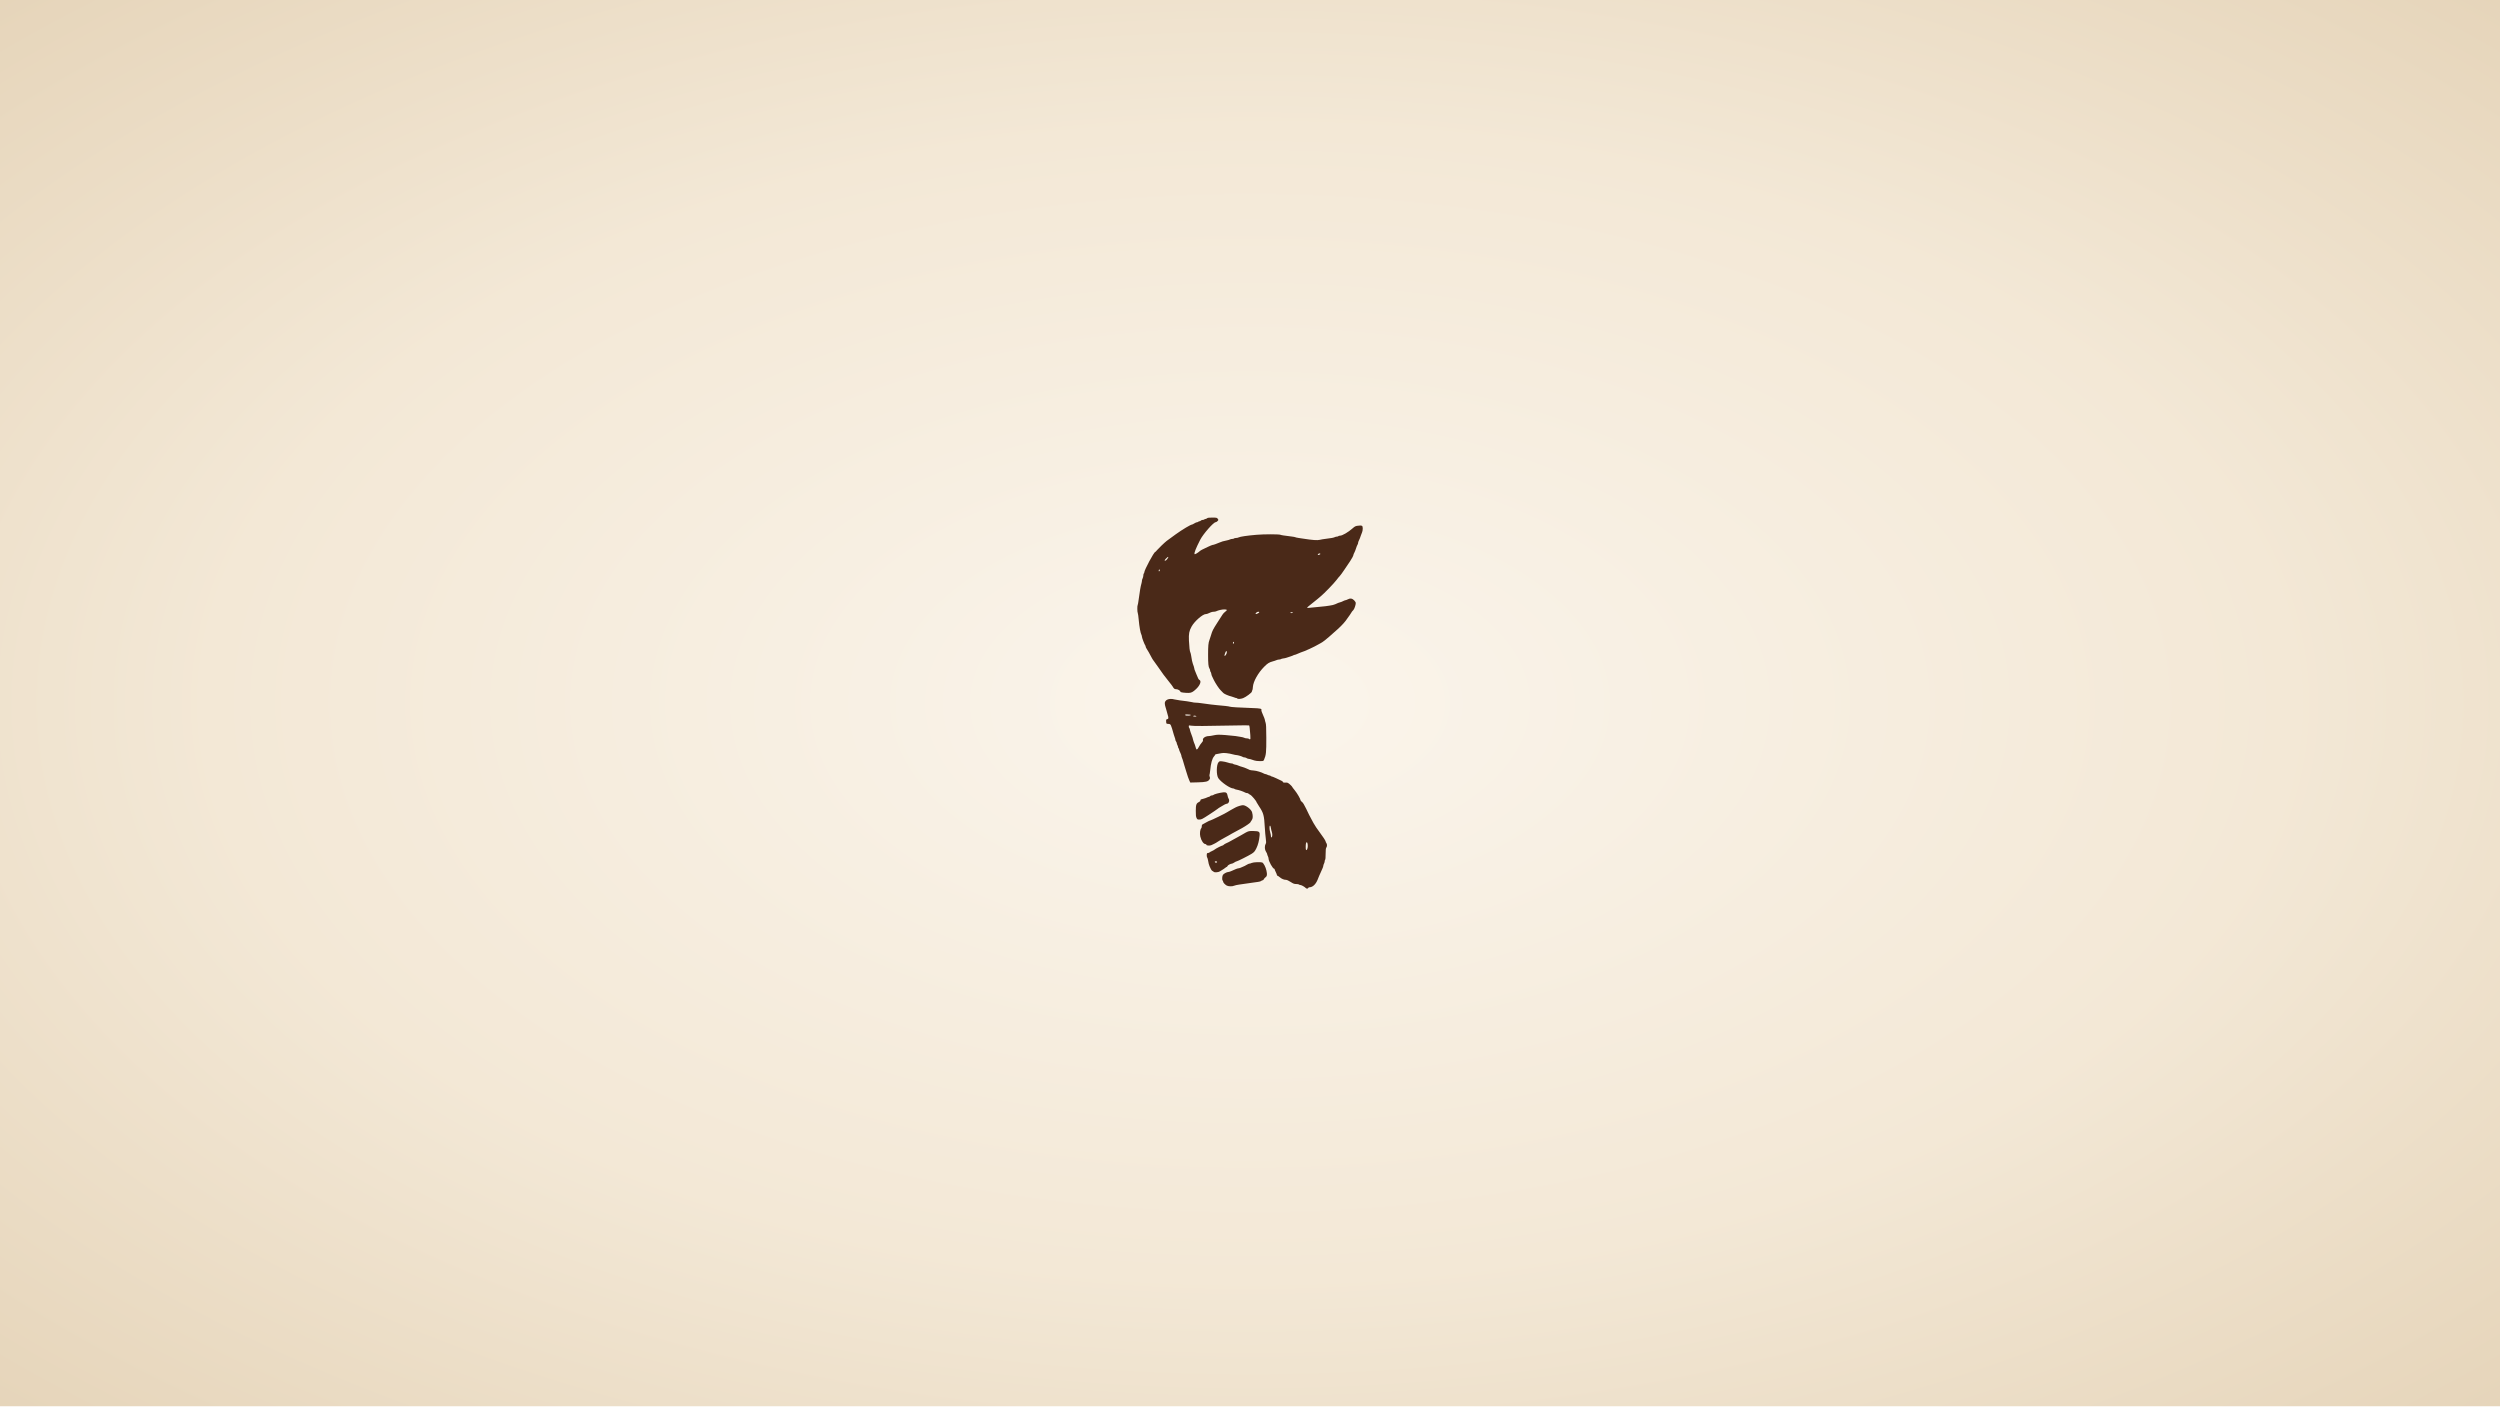
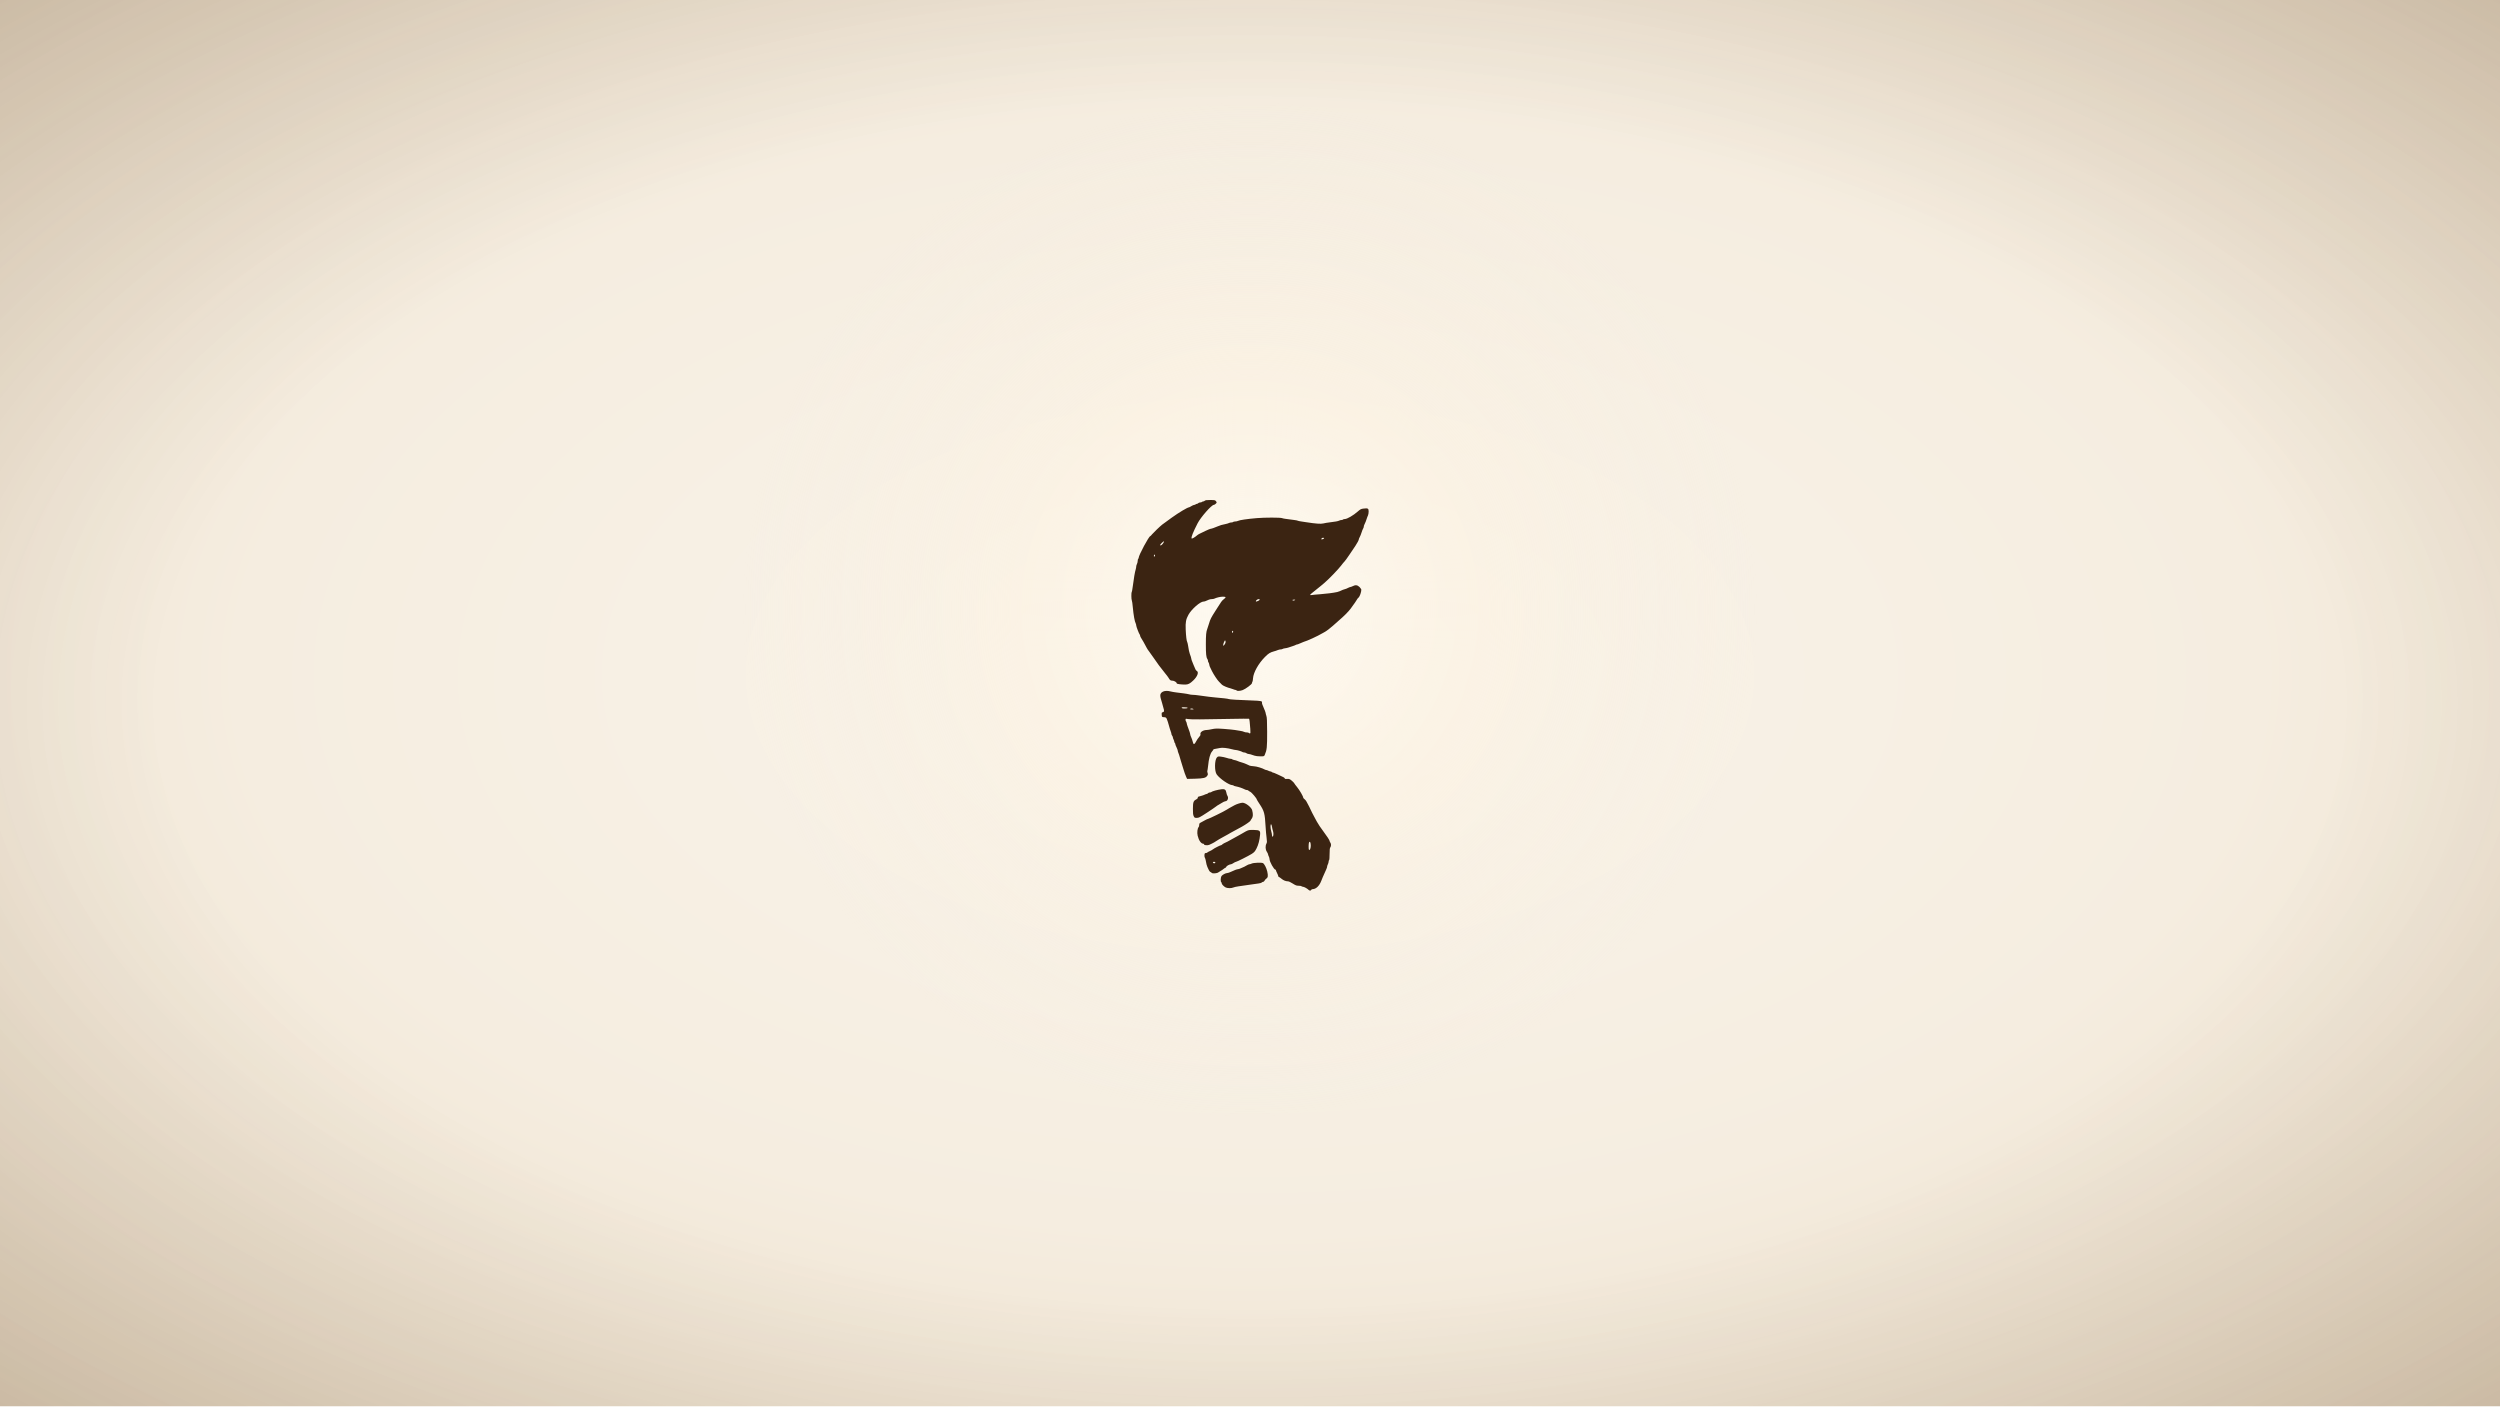
<svg xmlns="http://www.w3.org/2000/svg" width="2560" height="1440" viewBox="0 0 2560 1440">
  <defs>
-     <radialGradient id="g" cx="50%" cy="50%" r="75%">
-       <stop offset="0" stop-color="#FBF5EC" />
-       <stop offset="0.55" stop-color="#F3E8D6" />
-       <stop offset="1" stop-color="#E4D2B6" />
+     <radialGradient id="bg" cx="50%" cy="48%" r="80%">
+       <stop offset="0" stop-color="#FAF4EA" />
+       <stop offset="0.5" stop-color="#F5EDE0" />
+       <stop offset="1" stop-color="#E6D5BB" />
+     </radialGradient>
+     <radialGradient id="glow" gradientUnits="userSpaceOnUse" cx="1280" cy="624" r="520">
+       <stop offset="0" stop-color="#FFFBF3" stop-opacity="0.95" />
+       <stop offset="0.45" stop-color="#FDF3E2" stop-opacity="0.5" />
+       <stop offset="1" stop-color="#F5EDE0" stop-opacity="0" />
+     </radialGradient>
+     <radialGradient id="vig" cx="50%" cy="50%" r="72%">
+       <stop offset="0.6" stop-color="#3B2412" stop-opacity="0" />
+       <stop offset="1" stop-color="#3B2412" stop-opacity="0.18" />
    </radialGradient>
  </defs>
-   <rect width="2560" height="1440" fill="url(#g)" />
-   <path transform="translate(1164.6 530) scale(0.475)" fill="#4A2918" fill-rule="evenodd" d="M363.3 798.7C360.2 795.6 353.6 792.0 351.0 792.0C350.0 792.0 348.8 791.5 348.5 791.0C348.2 790.5 345.5 790.0 342.7 790.0C338.2 790.0 336.5 789.3 330.5 785.5C326.7 783.0 322.4 781.0 321.0 781.0C316.3 781.0 311.4 779.0 307.3 775.5C305.0 773.6 302.7 772.0 302.1 772.0C301.5 772.0 301.0 771.4 301.0 770.6C301.0 769.8 299.9 766.9 298.5 764.2C297.1 761.4 296.0 758.7 296.0 758.1C296.0 757.5 295.6 757.0 295.0 757.0C292.1 757.0 283.0 740.8 283.0 735.4C282.9 733.8 282.3 731.4 281.5 730.0C280.7 728.6 280.1 726.7 280.0 725.8C280.0 724.9 278.9 722.4 277.5 720.4C274.5 716.0 274.1 708.6 276.6 703.8C278.0 701.2 278.0 699.6 277.0 692.1C276.3 687.4 275.4 676.8 274.9 668.5C273.4 641.8 272.2 637.1 262.5 622.5C259.5 618.0 257.0 613.9 257.0 613.5C257.0 611.4 246.6 599.0 243.5 597.6C241.6 596.7 239.8 595.5 239.5 595.0C239.2 594.4 238.0 594.0 236.9 594.0C235.9 594.0 234.2 593.6 233.2 593.1C227.2 590.0 220.0 587.6 213.7 586.4C211.7 586.1 209.7 585.4 209.4 584.9C209.1 584.4 208.0 584.0 207.0 584.0C200.3 584.0 181.1 570.9 174.8 562.0C170.1 555.5 170.3 532.5 175.2 527.3C177.3 525.1 178.0 524.9 183.4 525.6C186.7 525.9 191.8 527.1 194.9 528.1C197.9 529.2 201.6 530.0 203.1 530.0C204.6 530.0 206.1 530.4 206.4 530.9C206.7 531.4 208.6 532.1 210.6 532.5C212.6 532.8 215.0 533.5 215.9 533.9C218.2 535.1 224.0 537.0 227.7 538.0C229.4 538.4 233.0 539.8 235.7 541.0C238.3 542.2 241.4 543.6 242.5 544.1C243.6 544.5 247.4 545.1 251.0 545.3C256.8 545.6 268.3 549.1 273.2 552.0C274.2 552.5 275.6 553.0 276.4 553.0C277.1 553.0 279.1 553.7 280.6 554.5C282.2 555.3 284.3 556.0 285.2 556.0C286.1 556.0 287.2 556.5 287.5 557.0C287.8 557.5 288.8 558.0 289.5 558.0C290.3 558.0 294.9 559.8 299.7 562.1C312.8 568.1 313.1 568.3 314.1 570.1C314.8 571.4 315.9 571.7 318.8 571.3C321.6 570.9 323.6 571.3 325.6 572.6C328.6 574.5 334.0 579.8 334.0 580.7C334.0 581.0 336.4 584.3 339.4 587.9C344.7 594.3 352.0 607.0 352.0 609.6C352.0 610.3 353.3 611.8 355.0 613.0C357.1 614.5 359.8 619.0 364.1 627.8C370.3 640.9 370.9 642.0 375.5 650.5C377.0 653.2 378.9 656.9 379.8 658.5C381.7 662.3 388.9 673.1 393.5 679.0C399.8 687.2 406.0 696.8 406.0 698.2C406.0 699.0 406.7 700.5 407.5 701.6C409.4 704.0 409.4 709.0 407.5 711.4C406.4 712.9 406.0 716.3 406.0 725.1C406.0 731.9 405.6 737.1 405.0 737.5C404.4 737.8 404.0 739.3 404.0 740.8C403.9 742.3 403.3 744.6 402.5 746.0C401.7 747.4 401.1 749.4 401.0 750.6C401.0 751.7 400.2 754.4 399.1 756.6C397.5 760.0 395.2 765.2 392.0 772.5C391.6 773.6 390.2 777.1 388.9 780.2C384.9 790.5 378.0 797.0 371.1 797.0C369.9 797.0 368.7 797.7 368.4 798.5C367.7 800.3 365.0 800.4 363.3 798.7ZM192.6 793.2C188.7 790.9 185.1 786.9 185.0 784.8C185.0 783.9 184.6 782.8 184.0 782.5C182.4 781.5 182.8 772.7 184.6 770.2C186.5 767.5 193.1 764.0 196.4 764.0C197.7 764.0 201.0 762.9 203.7 761.6C210.1 758.4 216.6 756.0 218.8 756.0C219.8 756.0 223.0 754.9 225.8 753.5C228.7 752.1 231.2 751.0 231.5 751.0C231.8 751.0 233.8 749.9 236.0 748.5C238.2 747.1 240.8 746.0 241.8 746.0C242.9 746.0 245.1 745.3 246.7 744.5C249.9 742.9 265.9 742.2 269.2 743.5C272.2 744.7 276.7 753.3 278.4 761.1C280.3 769.9 279.8 773.2 276.4 775.5C275.0 776.4 273.4 778.2 272.8 779.6C272.2 780.9 270.9 782.0 270.0 782.0C269.0 782.0 267.7 782.6 267.1 783.4C266.5 784.1 263.4 785.0 260.2 785.4C257.1 785.8 252.2 786.5 249.5 786.9C244.9 787.7 241.2 788.2 219.5 791.2C215.1 791.8 210.3 792.9 208.8 793.6C205.0 795.5 196.1 795.3 192.6 793.2ZM164.9 763.8C164.1 763.0 162.7 762.1 161.7 761.7C160.8 761.4 159.3 759.4 158.4 757.3C157.5 755.2 156.3 752.6 155.7 751.5C154.6 749.4 153.3 744.2 152.3 738.0C152.0 736.1 151.2 733.6 150.5 732.5C149.8 731.4 149.5 728.9 149.7 726.8C150.1 723.6 150.6 723.0 152.6 723.0C153.8 723.0 155.2 722.6 155.5 722.0C155.8 721.5 158.2 720.1 160.8 719.0C163.3 717.9 166.2 716.3 167.1 715.4C169.1 713.6 182.1 707.0 183.6 707.0C184.2 707.0 185.3 706.4 185.9 705.7C186.8 704.5 192.5 701.4 197.0 699.6C197.8 699.2 200.8 697.6 203.5 696.0C206.2 694.3 211.6 691.4 215.3 689.5C219.1 687.6 223.3 685.2 224.8 684.2C226.3 683.1 230.4 680.8 234.0 678.9C240.2 675.7 240.9 675.6 250.5 675.7C263.0 676.0 264.5 677.2 263.6 686.0C262.6 696.7 260.2 705.9 256.6 713.1C253.3 719.7 251.7 721.5 246.5 724.8C240.4 728.7 216.0 741.0 214.4 741.0C213.6 741.0 211.2 742.1 209.2 743.5C207.2 744.9 204.9 746.0 204.1 746.0C201.3 746.0 195.0 749.4 194.4 751.2C194.1 752.2 193.5 753.0 193.0 753.0C192.5 753.0 190.9 754.0 189.3 755.3C187.8 756.6 184.9 758.5 183.0 759.6C181.1 760.6 178.8 762.0 178.0 762.7C175.5 764.7 166.6 765.4 164.9 763.8ZM172.0 742.5C172.0 741.6 171.1 741.0 169.5 741.0C167.1 741.0 166.3 742.0 167.7 743.3C168.9 744.6 172.0 744.0 172.0 742.5ZM367.5 708.1C367.5 701.7 365.8 698.2 364.0 701.0C362.9 702.7 362.7 715.3 363.7 716.4C365.4 718.1 367.4 713.7 367.5 708.1ZM149.0 705.5C149.0 704.7 148.3 704.0 147.5 704.0C142.9 704.0 138.1 697.3 135.8 687.5C134.3 681.2 135.3 672.3 137.9 669.7C138.5 669.1 139.0 667.1 139.0 665.4C139.0 662.9 139.6 661.8 141.8 660.8C143.3 660.0 147.1 657.9 150.2 656.2C153.3 654.4 156.5 653.0 157.2 653.0C158.7 653.0 190.8 637.3 193.0 635.5C193.8 634.8 197.6 632.6 201.3 630.6C205.0 628.6 209.5 626.1 211.3 625.1C215.7 622.7 224.3 620.0 227.7 620.0C234.0 620.0 245.7 629.1 247.4 635.2C249.6 643.5 249.3 648.9 246.6 652.5C245.2 654.3 244.0 656.2 244.0 656.7C243.9 657.9 234.6 664.5 226.0 669.3C224.6 670.1 220.1 672.5 216.0 674.7C211.9 677.0 206.2 680.0 203.5 681.5C200.8 683.0 198.1 684.5 197.5 685.0C196.9 685.4 192.4 687.9 187.5 690.5C182.6 693.1 176.5 696.7 174.0 698.4C171.5 700.2 167.7 702.4 165.5 703.4C163.3 704.5 160.7 705.7 159.8 706.1C156.7 707.7 149.0 707.2 149.0 705.5ZM291.0 683.8C291.0 681.8 290.5 678.9 289.9 677.3C289.3 675.8 288.5 672.3 288.1 669.6C287.8 666.9 286.9 664.5 286.2 664.2C284.5 663.7 284.6 672.4 286.5 678.6C287.3 681.3 288.0 684.7 288.0 686.1C288.0 687.5 288.3 689.0 288.7 689.3C289.8 690.5 291.0 687.7 291.0 683.8ZM127.7 647.5C126.4 644.8 126.0 641.2 126.1 632.3C126.1 619.1 127.2 615.9 132.8 613.3C134.7 612.4 136.0 611.0 136.0 609.9C136.0 608.8 136.6 607.8 137.2 607.6C137.9 607.4 140.5 606.7 143.0 606.0C145.5 605.4 148.8 604.2 150.3 603.4C151.9 602.6 153.7 602.0 154.5 602.0C155.2 602.0 156.3 601.3 157.0 600.5C157.7 599.7 159.2 599.0 160.5 599.0C161.7 599.0 163.0 598.7 163.4 598.3C165.3 596.4 176.7 593.3 185.3 592.3C191.3 591.7 193.6 593.4 194.6 599.3C194.9 601.6 195.9 604.4 196.6 605.5C199.8 610.0 197.2 617.0 192.3 617.0C191.2 617.0 187.5 618.8 184.1 621.0C180.7 623.2 177.7 625.0 177.4 625.0C177.0 625.0 175.4 626.2 173.6 627.6C171.9 629.0 163.3 634.9 154.5 640.6C140.1 650.0 138.1 651.0 134.0 651.0C129.7 651.0 129.3 650.8 127.7 647.5ZM112.2 566.9C109.8 561.3 108.9 558.6 105.5 547.5C104.0 542.5 102.2 536.7 101.5 534.5C100.8 532.3 99.7 528.5 99.0 526.0C98.4 523.5 97.2 520.0 96.4 518.2C95.6 516.4 95.0 514.2 95.0 513.2C95.0 512.3 93.8 509.2 92.5 506.5C91.1 503.8 90.0 500.7 90.0 499.8C90.0 498.9 89.5 497.8 89.0 497.5C88.5 497.2 88.0 496.1 88.0 495.2C88.0 494.3 87.3 492.2 86.5 490.6C85.7 489.1 85.0 487.0 85.0 486.1C85.0 485.2 84.3 483.6 83.5 482.6C82.7 481.5 82.0 479.8 82.0 478.8C82.0 477.8 81.6 476.2 81.1 475.2C80.6 474.3 79.5 471.0 78.7 468.0C72.1 444.8 72.4 445.2 66.8 444.8C62.5 444.5 62.5 444.5 62.2 439.9C61.9 435.6 62.1 435.2 64.5 434.6C67.4 433.9 67.7 431.9 65.5 425.1C64.8 422.6 63.6 418.5 63.0 416.0C62.4 413.5 61.4 410.1 60.8 408.5C60.2 406.9 59.5 403.7 59.3 401.4C58.4 393.1 68.2 388.7 80.4 392.1C82.6 392.7 87.8 393.6 91.9 394.1C96.1 394.6 102.9 395.5 107.0 396.0C111.1 396.5 116.1 397.4 118.0 397.9C119.9 398.5 123.4 399.0 125.7 399.0C128.1 399.0 133.0 399.4 136.7 400.0C153.8 402.4 167.0 404.1 172.0 404.4C185.6 405.5 198.1 406.9 199.2 407.6C200.6 408.5 220.0 409.7 247.5 410.6C265.7 411.2 268.5 411.9 267.5 415.0C267.2 416.0 268.7 420.7 271.0 425.5C273.2 430.3 275.0 435.1 275.0 436.0C275.0 437.0 275.7 439.7 276.5 442.0C277.7 445.4 278.0 452.1 278.1 474.4C278.2 506.7 277.6 511.8 273.3 521.8C271.9 525.0 271.9 525.0 264.0 525.0C259.6 525.0 254.3 524.4 252.3 523.6C245.2 521.1 241.4 520.0 239.4 520.0C238.4 520.0 236.6 519.3 235.6 518.5C234.5 517.7 232.4 517.0 231.0 517.0C229.6 517.0 228.0 516.6 227.5 516.1C226.1 514.9 216.5 512.0 213.9 512.0C212.7 512.0 209.4 511.4 206.6 510.6C197.4 508.0 185.7 506.7 181.4 507.9C179.3 508.5 175.4 509.2 172.8 509.5C170.1 509.9 168.0 510.5 168.0 511.0C168.0 511.5 166.8 513.3 165.2 515.1C161.3 519.7 158.6 529.8 157.1 545.2C156.6 549.9 155.9 554.3 155.6 554.8C155.3 555.3 155.5 557.2 156.1 558.9C157.0 561.5 156.9 562.5 155.5 564.6C152.5 569.2 148.0 570.3 130.3 570.8L114.2 571.2L112.2 566.9ZM132.6 494.5C134.2 491.4 136.9 487.4 138.7 485.5C141.1 482.9 141.9 481.4 141.5 479.7C140.4 475.4 146.9 471.1 154.5 471.0C156.1 471.0 160.9 470.3 165.2 469.3C172.0 467.9 174.9 467.8 189.7 468.8C198.9 469.5 209.0 470.5 212.0 471.0C215.0 471.6 220.0 472.4 223.0 472.8C226.0 473.2 229.5 474.1 230.7 474.8C231.9 475.5 234.4 476.0 236.4 476.0C238.3 476.0 240.2 476.4 240.5 477.0C240.8 477.6 241.8 478.0 242.7 478.0C244.0 478.0 244.2 476.7 243.6 468.8C242.6 454.8 241.9 448.6 241.0 448.0C240.6 447.7 223.2 447.9 202.3 448.3C147.6 449.5 121.2 449.6 115.8 448.6C111.1 447.7 111.0 447.8 111.0 450.3C111.0 451.7 111.4 453.1 111.9 453.4C112.4 453.7 113.0 455.2 113.3 456.7C113.5 458.3 114.3 461.1 115.0 463.0C115.7 464.9 116.6 467.4 117.0 468.5C117.4 469.6 118.3 472.1 119.0 474.0C119.7 475.9 120.5 478.9 120.7 480.5C121.0 482.1 121.6 483.9 122.0 484.5C122.9 485.8 125.6 493.7 126.4 497.2C127.4 501.5 129.6 500.5 132.6 494.5ZM127.0 428.0C125.0 426.7 121.3 426.7 120.5 428.0C120.1 428.6 121.6 429.0 124.2 429.0C127.3 429.0 128.1 428.7 127.0 428.0ZM115.0 426.0C115.0 424.8 114.9 424.8 108.2 424.5C103.3 424.3 102.1 424.8 103.7 426.3C104.7 427.4 115.0 427.1 115.0 426.0ZM215.5 390.0C215.2 389.4 214.2 389.0 213.3 389.0C212.5 389.0 210.4 388.4 208.7 387.6C206.9 386.8 204.4 386.0 203.0 385.7C197.4 384.5 187.7 380.4 185.6 378.3C181.7 374.3 181.2 373.8 179.5 372.1C176.3 369.1 168.5 357.3 165.1 350.4C160.2 340.5 160.2 340.6 159.5 336.6C159.1 334.6 158.4 332.7 157.9 332.4C157.4 332.1 157.0 330.9 157.0 329.7C157.0 328.4 156.4 326.6 155.6 325.5C153.3 322.1 152.6 315.1 152.6 296.0C152.6 276.6 153.2 269.8 155.5 264.0C156.2 262.1 157.6 257.8 158.6 254.5C159.5 251.2 160.6 247.8 161.0 247.0C161.4 246.2 162.5 243.8 163.3 241.8C164.2 239.8 168.7 232.4 173.3 225.3C177.8 218.3 182.6 210.9 183.8 209.0C185.0 207.1 187.5 204.4 189.5 203.0C194.6 199.3 194.0 198.0 187.4 198.0C182.3 198.0 174.3 199.9 169.8 202.1C168.8 202.6 166.5 203.0 164.5 203.0C161.5 203.0 157.2 204.4 151.8 207.1C150.8 207.6 149.0 208.0 147.8 208.0C141.0 208.0 123.1 223.7 116.9 235.1C111.8 244.4 110.7 250.3 111.3 265.0C111.9 278.8 113.1 288.8 114.4 290.8C114.9 291.6 115.6 294.7 116.1 297.8C117.3 306.2 118.6 312.2 119.7 315.0C121.3 318.9 123.0 324.5 123.0 325.9C123.0 326.6 123.6 328.6 124.4 330.3C125.1 332.1 126.5 335.5 127.5 338.0C131.1 347.1 132.1 349.0 134.0 350.0C138.7 352.5 135.3 361.6 126.8 369.6C119.9 376.2 116.3 378.0 110.2 378.0C101.9 378.0 93.0 376.8 93.0 375.6C93.0 373.3 87.7 370.0 84.0 370.0C80.3 370.0 78.9 369.0 76.2 364.2C75.5 362.9 72.1 358.4 68.7 354.3C60.3 344.1 52.4 333.4 44.4 321.5C40.6 316.0 36.8 310.5 35.7 309.3C34.6 308.1 32.8 305.3 31.6 303.1C25.8 292.1 22.8 286.8 20.5 283.4C19.1 281.4 18.0 279.0 18.0 278.1C18.0 277.1 17.6 276.0 17.1 275.5C15.7 274.0 10.0 259.2 10.0 257.0C10.0 255.9 9.6 254.2 9.1 253.2C6.8 249.0 4.5 236.3 2.9 219.0C2.4 212.7 1.5 206.7 1.0 205.8C-0.2 203.7 -0.3 189.7 0.8 188.6C1.2 188.2 2.1 183.3 2.8 177.7C5.2 159.3 7.1 148.0 9.1 141.4C9.6 139.7 10.0 137.3 10.0 135.9C10.1 134.6 10.7 132.4 11.5 131.0C12.3 129.6 12.9 126.8 13.0 124.8C13.0 122.8 13.5 120.8 14.0 120.5C14.6 120.2 15.0 119.2 15.0 118.4C15.0 113.2 36.0 74.0 38.8 74.0C39.2 74.0 40.9 72.3 42.5 70.2C45.1 67.0 58.8 53.8 63.2 50.4C64.5 49.4 76.9 40.3 82.5 36.3C97.2 25.7 115.2 15.0 118.1 15.0C118.6 15.0 120.8 13.9 123.0 12.5C125.2 11.1 127.8 10.0 128.9 10.0C130.0 10.0 131.2 9.5 131.5 9.0C131.8 8.4 132.9 8.0 133.9 8.0C134.9 8.0 136.3 7.3 137.0 6.5C137.7 5.7 139.5 5.0 141.1 5.0C142.6 5.0 144.2 4.5 144.5 4.0C144.8 3.5 146.0 3.0 147.0 3.0C148.0 3.0 149.5 2.3 150.4 1.5C151.5 0.4 154.2 0.0 161.7 0.0C171.0 0.1 171.6 0.2 173.4 2.6C175.2 5.1 175.2 5.2 172.9 7.6C171.7 8.9 169.8 10.0 168.8 10.0C164.3 10.0 142.0 35.4 135.7 47.7C126.2 66.3 122.4 75.9 123.4 78.7C123.9 79.9 130.0 76.5 135.1 72.0C137.1 70.3 139.7 69.0 152.2 63.1C157.0 60.8 161.5 59.0 162.2 59.0C164.0 59.0 171.6 56.3 176.7 54.0C181.0 52.0 186.4 50.4 193.5 49.1C195.7 48.7 198.5 47.8 199.7 47.2C200.9 46.5 203.2 46.0 204.9 46.0C206.5 46.0 208.2 45.5 208.5 45.0C208.8 44.5 210.7 44.0 212.6 44.0C214.6 44.0 217.1 43.5 218.3 42.8C221.4 41.1 236.9 38.8 257.0 37.1C273.3 35.7 305.0 35.7 308.7 37.1C311.3 38.1 314.2 38.5 333.1 40.9C336.7 41.3 340.2 42.0 340.8 42.4C341.4 42.8 344.7 43.5 348.2 44.0C351.7 44.5 355.9 45.1 357.5 45.4C377.7 48.6 388.2 49.3 393.2 48.0C396.1 47.3 401.6 46.3 405.5 45.9C417.6 44.5 423.4 43.4 425.7 42.2C426.9 41.5 429.0 41.0 430.4 41.0C431.8 41.0 433.2 40.5 433.5 40.0C433.8 39.5 435.4 39.0 437.1 39.0C441.9 39.0 454.8 31.5 463.9 23.4C468.9 19.0 470.4 18.2 475.2 17.6C484.5 16.4 486.0 17.2 486.0 23.5C486.0 26.4 485.4 30.1 484.6 31.7C483.8 33.2 482.7 36.3 482.0 38.5C481.0 42.1 479.2 46.4 476.9 51.2C476.4 52.2 476.0 53.8 476.0 54.8C476.0 55.7 475.4 57.4 474.7 58.5C473.9 59.6 472.5 63.2 471.5 66.5C470.5 69.8 468.8 74.0 467.8 75.8C466.8 77.6 466.0 79.5 466.0 80.1C466.0 81.9 462.7 88.2 458.8 94.0C456.7 97.0 451.2 105.1 446.6 112.1C442.0 119.0 437.4 125.3 436.5 126.0C435.5 126.8 432.4 130.6 429.5 134.5C423.5 142.3 403.4 163.2 395.1 170.0C392.1 172.5 389.2 175.0 388.6 175.5C386.8 177.1 375.6 186.2 370.6 190.0C365.1 194.3 364.8 195.4 369.8 194.6C371.8 194.2 379.4 193.5 386.5 193.0C398.3 192.2 413.8 190.2 421.5 188.5C424.2 187.9 428.3 186.3 433.2 183.9C434.2 183.4 435.5 183.0 436.1 183.0C437.2 183.0 442.8 180.8 446.2 178.9C447.2 178.4 448.5 178.0 449.2 178.0C449.9 178.0 451.9 177.3 453.5 176.4C458.9 173.5 463.1 174.1 467.3 178.2C469.3 180.3 471.0 182.8 471.0 183.8C471.0 188.4 467.8 197.6 465.5 199.7C464.1 200.9 463.0 202.1 463.0 202.4C463.0 203.1 454.8 215.0 449.1 222.6C444.2 229.1 435.2 238.1 424.5 247.2C420.6 250.5 415.5 255.1 413.0 257.4C408.4 261.7 398.7 269.1 396.0 270.3C395.2 270.7 393.1 271.8 391.5 272.8C381.9 278.6 359.7 288.8 352.5 290.7C351.4 291.0 348.3 292.3 345.6 293.6C342.8 294.9 339.9 296.0 339.0 296.0C338.1 296.0 337.0 296.4 336.5 296.9C335.9 297.3 333.0 298.5 330.0 299.4C327.0 300.4 323.1 301.6 321.5 302.2C319.9 302.8 316.7 303.5 314.5 303.7C312.3 304.0 310.1 304.6 309.6 305.1C309.0 305.6 307.4 306.0 305.8 306.0C304.3 306.0 301.6 306.6 299.8 307.4C298.0 308.2 294.5 309.4 292.0 310.0C284.2 312.1 280.7 314.3 273.5 321.6C260.3 334.9 250.0 353.4 249.2 365.0C249.0 368.6 248.4 371.9 247.9 372.4C247.4 373.0 247.0 374.2 247.0 375.1C247.0 377.4 233.9 387.1 228.0 389.3C222.9 391.2 216.5 391.5 215.5 390.0ZM193.0 290.8C193.0 289.3 192.6 287.9 192.1 287.6C191.1 287.0 188.0 294.6 188.0 297.5C188.1 300.7 193.0 294.1 193.0 290.8ZM208.5 269.7C208.5 267.1 206.5 267.2 206.2 269.9C205.9 271.5 206.3 272.1 207.2 271.8C207.9 271.5 208.5 270.6 208.5 269.7ZM260.0 206.5C263.5 204.7 263.9 203.0 260.8 203.0C258.6 203.0 255.0 205.6 255.0 207.2C255.0 208.4 256.7 208.2 260.0 206.5ZM335.0 205.0C336.1 204.3 335.7 204.0 333.2 204.0C331.5 204.0 330.0 204.4 330.0 205.0C330.0 206.3 333.0 206.3 335.0 205.0ZM48.5 113.7C48.5 111.1 46.5 111.2 46.2 113.9C45.9 115.5 46.3 116.1 47.2 115.8C47.9 115.5 48.5 114.6 48.5 113.7ZM64.4 89.6C68.6 84.0 67.1 83.0 62.1 88.1C60.4 89.8 59.0 91.6 59.0 92.1C59.0 94.1 61.9 92.8 64.4 89.6ZM394.4 78.9C395.0 78.4 394.6 77.8 393.7 77.4C391.9 76.8 389.0 78.5 389.0 80.2C389.0 81.2 392.9 80.3 394.4 78.9Z" />
+   <rect width="2560" height="1440" fill="url(#bg)" />
+   <rect width="2560" height="1440" fill="url(#glow)" />
+   <rect width="2560" height="1440" fill="url(#vig)" />
+   <path transform="translate(1158.5 512) scale(0.5)" fill="#3B2412" fill-rule="evenodd" d="M363.3 798.7C360.2 795.6 353.6 792.0 351.0 792.0C350.0 792.0 348.8 791.5 348.5 791.0C348.2 790.5 345.5 790.0 342.7 790.0C338.2 790.0 336.5 789.3 330.5 785.5C326.7 783.0 322.4 781.0 321.0 781.0C316.3 781.0 311.4 779.0 307.3 775.5C305.0 773.6 302.7 772.0 302.1 772.0C301.5 772.0 301.0 771.4 301.0 770.6C301.0 769.8 299.9 766.9 298.5 764.2C297.1 761.4 296.0 758.7 296.0 758.1C296.0 757.5 295.6 757.0 295.0 757.0C292.1 757.0 283.0 740.8 283.0 735.4C282.9 733.8 282.3 731.4 281.5 730.0C280.7 728.6 280.1 726.7 280.0 725.8C280.0 724.9 278.9 722.4 277.5 720.4C274.5 716.0 274.1 708.6 276.6 703.8C278.0 701.2 278.0 699.6 277.0 692.1C276.3 687.4 275.4 676.8 274.9 668.5C273.4 641.8 272.2 637.1 262.5 622.5C259.5 618.0 257.0 613.9 257.0 613.5C257.0 611.4 246.6 599.0 243.5 597.6C241.6 596.7 239.8 595.5 239.5 595.0C239.2 594.4 238.0 594.0 236.9 594.0C235.9 594.0 234.2 593.6 233.2 593.1C227.2 590.0 220.0 587.6 213.7 586.4C211.7 586.1 209.7 585.4 209.4 584.9C209.1 584.4 208.0 584.0 207.0 584.0C200.3 584.0 181.1 570.9 174.8 562.0C170.1 555.5 170.3 532.5 175.2 527.3C177.3 525.1 178.0 524.9 183.4 525.6C186.7 525.9 191.8 527.1 194.9 528.1C197.9 529.2 201.6 530.0 203.1 530.0C204.6 530.0 206.1 530.4 206.4 530.9C206.7 531.4 208.6 532.1 210.6 532.5C212.6 532.8 215.0 533.5 215.9 533.9C218.2 535.1 224.0 537.0 227.7 538.0C229.4 538.4 233.0 539.8 235.7 541.0C238.3 542.2 241.4 543.6 242.5 544.1C243.6 544.5 247.4 545.1 251.0 545.3C256.8 545.6 268.3 549.1 273.2 552.0C274.2 552.5 275.6 553.0 276.4 553.0C277.1 553.0 279.1 553.7 280.6 554.5C282.2 555.3 284.3 556.0 285.2 556.0C286.1 556.0 287.2 556.5 287.5 557.0C287.8 557.5 288.8 558.0 289.5 558.0C290.3 558.0 294.9 559.8 299.7 562.1C312.8 568.1 313.1 568.3 314.1 570.1C314.8 571.4 315.9 571.7 318.8 571.3C321.6 570.9 323.6 571.3 325.6 572.6C328.6 574.5 334.0 579.8 334.0 580.7C334.0 581.0 336.4 584.3 339.4 587.9C344.7 594.3 352.0 607.0 352.0 609.6C352.0 610.3 353.3 611.8 355.0 613.0C357.1 614.5 359.8 619.0 364.1 627.8C370.3 640.9 370.9 642.0 375.5 650.5C377.0 653.2 378.9 656.9 379.8 658.5C381.7 662.3 388.9 673.1 393.5 679.0C399.8 687.2 406.0 696.8 406.0 698.2C406.0 699.0 406.7 700.5 407.5 701.6C409.4 704.0 409.4 709.0 407.5 711.4C406.4 712.9 406.0 716.3 406.0 725.1C406.0 731.9 405.6 737.1 405.0 737.5C404.4 737.8 404.0 739.3 404.0 740.8C403.9 742.3 403.3 744.6 402.5 746.0C401.7 747.4 401.1 749.4 401.0 750.6C401.0 751.7 400.2 754.4 399.1 756.6C397.5 760.0 395.2 765.2 392.0 772.5C391.6 773.6 390.2 777.1 388.9 780.2C384.9 790.5 378.0 797.0 371.1 797.0C369.9 797.0 368.7 797.7 368.4 798.5C367.7 800.3 365.0 800.4 363.3 798.7ZM192.6 793.2C188.7 790.9 185.1 786.9 185.0 784.8C185.0 783.9 184.6 782.8 184.0 782.5C182.4 781.5 182.8 772.7 184.6 770.2C186.5 767.5 193.1 764.0 196.4 764.0C197.7 764.0 201.0 762.9 203.7 761.6C210.1 758.4 216.6 756.0 218.8 756.0C219.8 756.0 223.0 754.9 225.8 753.5C228.7 752.1 231.2 751.0 231.5 751.0C231.8 751.0 233.8 749.9 236.0 748.5C238.2 747.1 240.8 746.0 241.8 746.0C242.9 746.0 245.1 745.3 246.7 744.5C249.9 742.9 265.9 742.2 269.2 743.5C272.2 744.7 276.7 753.3 278.4 761.1C280.3 769.9 279.8 773.2 276.4 775.5C275.0 776.4 273.4 778.2 272.8 779.6C272.2 780.9 270.9 782.0 270.0 782.0C269.0 782.0 267.7 782.6 267.1 783.4C266.5 784.1 263.4 785.0 260.2 785.4C257.1 785.8 252.2 786.5 249.5 786.9C244.9 787.7 241.2 788.2 219.5 791.2C215.1 791.8 210.3 792.9 208.8 793.6C205.0 795.5 196.1 795.3 192.6 793.2ZM164.9 763.8C164.1 763.0 162.7 762.1 161.7 761.7C160.8 761.4 159.3 759.4 158.4 757.3C157.5 755.2 156.3 752.6 155.7 751.5C154.6 749.4 153.3 744.2 152.3 738.0C152.0 736.1 151.2 733.6 150.5 732.5C149.8 731.4 149.5 728.9 149.7 726.8C150.1 723.6 150.6 723.0 152.6 723.0C153.8 723.0 155.2 722.6 155.5 722.0C155.8 721.5 158.2 720.1 160.8 719.0C163.3 717.9 166.2 716.3 167.1 715.4C169.1 713.6 182.1 707.0 183.6 707.0C184.2 707.0 185.3 706.4 185.9 705.7C186.8 704.5 192.5 701.4 197.0 699.6C197.8 699.2 200.8 697.6 203.5 696.0C206.2 694.3 211.6 691.4 215.3 689.5C219.1 687.6 223.3 685.2 224.8 684.2C226.3 683.1 230.4 680.8 234.0 678.9C240.2 675.7 240.9 675.6 250.5 675.7C263.0 676.0 264.5 677.2 263.6 686.0C262.6 696.7 260.2 705.9 256.6 713.1C253.3 719.7 251.7 721.5 246.5 724.8C240.4 728.7 216.0 741.0 214.4 741.0C213.6 741.0 211.2 742.1 209.2 743.5C207.2 744.9 204.9 746.0 204.1 746.0C201.3 746.0 195.0 749.4 194.4 751.2C194.1 752.2 193.5 753.0 193.0 753.0C192.5 753.0 190.9 754.0 189.3 755.3C187.8 756.6 184.9 758.5 183.0 759.6C181.1 760.6 178.8 762.0 178.0 762.7C175.5 764.7 166.6 765.4 164.9 763.8ZM172.0 742.5C172.0 741.6 171.1 741.0 169.5 741.0C167.1 741.0 166.3 742.0 167.7 743.3C168.9 744.6 172.0 744.0 172.0 742.5ZM367.5 708.1C367.5 701.7 365.8 698.2 364.0 701.0C362.9 702.7 362.7 715.3 363.7 716.4C365.4 718.1 367.4 713.7 367.5 708.1ZM149.0 705.5C149.0 704.7 148.3 704.0 147.5 704.0C142.9 704.0 138.1 697.3 135.8 687.5C134.3 681.2 135.3 672.3 137.9 669.7C138.5 669.1 139.0 667.1 139.0 665.4C139.0 662.9 139.6 661.8 141.8 660.8C143.3 660.0 147.1 657.9 150.2 656.2C153.3 654.4 156.5 653.0 157.2 653.0C158.7 653.0 190.8 637.3 193.0 635.5C193.8 634.8 197.6 632.6 201.3 630.6C205.0 628.6 209.5 626.1 211.3 625.1C215.7 622.7 224.3 620.0 227.7 620.0C234.0 620.0 245.7 629.1 247.4 635.2C249.6 643.5 249.3 648.9 246.6 652.5C245.2 654.3 244.0 656.2 244.0 656.7C243.9 657.9 234.6 664.5 226.0 669.3C224.6 670.1 220.1 672.5 216.0 674.7C211.9 677.0 206.2 680.0 203.5 681.5C200.8 683.0 198.1 684.5 197.5 685.0C196.9 685.4 192.4 687.9 187.5 690.5C182.6 693.1 176.5 696.7 174.0 698.4C171.5 700.2 167.7 702.4 165.5 703.4C163.3 704.5 160.7 705.7 159.8 706.1C156.7 707.7 149.0 707.2 149.0 705.5ZM291.0 683.8C291.0 681.8 290.5 678.9 289.9 677.3C289.3 675.8 288.5 672.3 288.1 669.6C287.8 666.9 286.9 664.5 286.2 664.2C284.5 663.7 284.6 672.4 286.5 678.6C287.3 681.3 288.0 684.7 288.0 686.1C288.0 687.5 288.3 689.0 288.7 689.3C289.8 690.5 291.0 687.7 291.0 683.8ZM127.7 647.5C126.4 644.8 126.0 641.2 126.1 632.3C126.1 619.1 127.2 615.9 132.8 613.3C134.7 612.4 136.0 611.0 136.0 609.9C136.0 608.8 136.6 607.8 137.2 607.6C137.9 607.4 140.5 606.7 143.0 606.0C145.5 605.4 148.8 604.2 150.3 603.4C151.9 602.6 153.7 602.0 154.5 602.0C155.2 602.0 156.3 601.3 157.0 600.5C157.7 599.7 159.2 599.0 160.5 599.0C161.7 599.0 163.0 598.7 163.4 598.3C165.3 596.4 176.7 593.3 185.3 592.3C191.3 591.7 193.6 593.4 194.6 599.3C194.9 601.6 195.9 604.4 196.6 605.5C199.8 610.0 197.2 617.0 192.3 617.0C191.2 617.0 187.5 618.8 184.1 621.0C180.7 623.2 177.7 625.0 177.4 625.0C177.0 625.0 175.4 626.2 173.6 627.6C171.9 629.0 163.3 634.9 154.5 640.6C140.1 650.0 138.1 651.0 134.0 651.0C129.7 651.0 129.3 650.8 127.7 647.5ZM112.2 566.9C109.8 561.3 108.9 558.6 105.5 547.5C104.0 542.5 102.2 536.7 101.5 534.5C100.8 532.3 99.7 528.5 99.0 526.0C98.4 523.5 97.2 520.0 96.4 518.2C95.6 516.4 95.0 514.2 95.0 513.2C95.0 512.3 93.8 509.2 92.5 506.5C91.1 503.8 90.0 500.7 90.0 499.8C90.0 498.9 89.5 497.8 89.0 497.5C88.5 497.2 88.0 496.1 88.0 495.2C88.0 494.3 87.3 492.2 86.5 490.6C85.7 489.1 85.0 487.0 85.0 486.1C85.0 485.2 84.3 483.6 83.5 482.6C82.7 481.5 82.0 479.8 82.0 478.8C82.0 477.8 81.6 476.2 81.1 475.2C80.6 474.3 79.5 471.0 78.7 468.0C72.1 444.8 72.4 445.2 66.8 444.8C62.5 444.5 62.5 444.5 62.2 439.9C61.9 435.6 62.1 435.2 64.5 434.6C67.4 433.9 67.7 431.9 65.5 425.1C64.8 422.6 63.6 418.5 63.0 416.0C62.4 413.5 61.4 410.1 60.8 408.5C60.2 406.9 59.5 403.7 59.3 401.4C58.4 393.1 68.2 388.7 80.4 392.1C82.6 392.7 87.8 393.6 91.9 394.1C96.1 394.6 102.9 395.5 107.0 396.0C111.1 396.5 116.1 397.4 118.0 397.9C119.9 398.5 123.4 399.0 125.7 399.0C128.1 399.0 133.0 399.4 136.7 400.0C153.8 402.4 167.0 404.1 172.0 404.4C185.6 405.5 198.1 406.9 199.2 407.6C200.6 408.5 220.0 409.7 247.5 410.6C265.7 411.2 268.5 411.9 267.5 415.0C267.2 416.0 268.7 420.7 271.0 425.5C273.2 430.3 275.0 435.1 275.0 436.0C275.0 437.0 275.7 439.7 276.5 442.0C277.7 445.4 278.0 452.1 278.1 474.4C278.2 506.7 277.6 511.8 273.3 521.8C271.9 525.0 271.9 525.0 264.0 525.0C259.6 525.0 254.3 524.4 252.3 523.6C245.2 521.1 241.4 520.0 239.4 520.0C238.4 520.0 236.6 519.3 235.6 518.5C234.5 517.7 232.4 517.0 231.0 517.0C229.6 517.0 228.0 516.6 227.5 516.1C226.1 514.9 216.5 512.0 213.9 512.0C212.7 512.0 209.4 511.4 206.6 510.6C197.4 508.0 185.7 506.7 181.4 507.9C179.3 508.5 175.4 509.2 172.8 509.5C170.1 509.9 168.0 510.5 168.0 511.0C168.0 511.5 166.8 513.3 165.2 515.1C161.3 519.7 158.6 529.8 157.1 545.2C156.6 549.9 155.9 554.3 155.6 554.8C155.3 555.3 155.5 557.2 156.1 558.9C157.0 561.5 156.9 562.5 155.5 564.6C152.5 569.2 148.0 570.3 130.3 570.8L114.2 571.2L112.2 566.9ZM132.6 494.5C134.2 491.4 136.9 487.4 138.7 485.5C141.1 482.9 141.9 481.4 141.5 479.7C140.4 475.4 146.9 471.1 154.5 471.0C156.1 471.0 160.9 470.3 165.2 469.3C172.0 467.9 174.9 467.8 189.7 468.8C198.9 469.5 209.0 470.5 212.0 471.0C215.0 471.6 220.0 472.4 223.0 472.8C226.0 473.2 229.5 474.1 230.7 474.8C231.9 475.5 234.4 476.0 236.4 476.0C238.3 476.0 240.2 476.4 240.5 477.0C240.8 477.6 241.8 478.0 242.7 478.0C244.0 478.0 244.2 476.7 243.6 468.8C242.6 454.8 241.9 448.6 241.0 448.0C240.6 447.7 223.2 447.9 202.3 448.3C147.6 449.5 121.2 449.6 115.8 448.6C111.1 447.7 111.0 447.8 111.0 450.3C111.0 451.7 111.4 453.1 111.9 453.4C112.4 453.7 113.0 455.2 113.3 456.7C113.5 458.3 114.3 461.1 115.0 463.0C115.7 464.9 116.6 467.4 117.0 468.5C117.4 469.6 118.3 472.1 119.0 474.0C119.7 475.9 120.5 478.9 120.7 480.5C121.0 482.1 121.6 483.9 122.0 484.5C122.9 485.8 125.6 493.7 126.4 497.2C127.4 501.5 129.6 500.5 132.6 494.5ZM127.0 428.0C125.0 426.7 121.3 426.7 120.5 428.0C120.1 428.6 121.6 429.0 124.2 429.0C127.3 429.0 128.1 428.7 127.0 428.0ZM115.0 426.0C115.0 424.8 114.9 424.8 108.2 424.5C103.3 424.3 102.1 424.8 103.7 426.3C104.7 427.4 115.0 427.1 115.0 426.0ZM215.5 390.0C215.2 389.4 214.2 389.0 213.3 389.0C212.5 389.0 210.4 388.4 208.7 387.6C206.9 386.8 204.4 386.0 203.0 385.7C197.4 384.5 187.7 380.4 185.6 378.3C181.7 374.3 181.2 373.8 179.5 372.1C176.3 369.1 168.5 357.3 165.1 350.4C160.2 340.5 160.2 340.6 159.5 336.6C159.1 334.6 158.4 332.7 157.9 332.4C157.4 332.1 157.0 330.9 157.0 329.7C157.0 328.4 156.4 326.6 155.6 325.5C153.3 322.1 152.6 315.1 152.6 296.0C152.6 276.6 153.2 269.8 155.5 264.0C156.2 262.1 157.6 257.8 158.6 254.5C159.5 251.2 160.6 247.8 161.0 247.0C161.4 246.2 162.5 243.8 163.3 241.8C164.2 239.8 168.7 232.4 173.3 225.3C177.8 218.3 182.6 210.9 183.8 209.0C185.0 207.1 187.5 204.4 189.5 203.0C194.6 199.3 194.0 198.0 187.4 198.0C182.3 198.0 174.3 199.9 169.8 202.1C168.8 202.6 166.5 203.0 164.5 203.0C161.5 203.0 157.2 204.4 151.8 207.1C150.8 207.6 149.0 208.0 147.8 208.0C141.0 208.0 123.1 223.7 116.9 235.1C111.8 244.4 110.7 250.3 111.3 265.0C111.9 278.8 113.1 288.8 114.4 290.8C114.9 291.6 115.6 294.7 116.1 297.8C117.3 306.2 118.6 312.2 119.7 315.0C121.3 318.9 123.0 324.5 123.0 325.9C123.0 326.6 123.6 328.6 124.4 330.3C125.1 332.1 126.5 335.5 127.5 338.0C131.1 347.1 132.1 349.0 134.0 350.0C138.7 352.5 135.3 361.6 126.8 369.6C119.9 376.2 116.3 378.0 110.2 378.0C101.9 378.0 93.0 376.8 93.0 375.6C93.0 373.3 87.7 370.0 84.0 370.0C80.3 370.0 78.9 369.0 76.2 364.2C75.5 362.9 72.1 358.4 68.7 354.3C60.3 344.1 52.4 333.4 44.4 321.5C40.6 316.0 36.8 310.5 35.7 309.3C34.6 308.1 32.8 305.3 31.6 303.1C25.8 292.1 22.8 286.8 20.5 283.4C19.1 281.4 18.0 279.0 18.0 278.1C18.0 277.1 17.6 276.0 17.1 275.5C15.7 274.0 10.0 259.2 10.0 257.0C10.0 255.9 9.6 254.2 9.1 253.2C6.8 249.0 4.5 236.3 2.9 219.0C2.4 212.7 1.5 206.7 1.0 205.8C-0.2 203.7 -0.3 189.7 0.8 188.6C1.2 188.2 2.1 183.3 2.8 177.7C5.2 159.3 7.1 148.0 9.1 141.4C9.6 139.7 10.0 137.3 10.0 135.9C10.1 134.6 10.7 132.4 11.5 131.0C12.3 129.6 12.9 126.8 13.0 124.8C13.0 122.8 13.5 120.8 14.0 120.5C14.6 120.2 15.0 119.2 15.0 118.4C15.0 113.2 36.0 74.0 38.8 74.0C39.2 74.0 40.9 72.3 42.5 70.2C45.1 67.0 58.8 53.8 63.2 50.4C64.5 49.4 76.9 40.3 82.5 36.3C97.2 25.7 115.2 15.0 118.1 15.0C118.6 15.0 120.8 13.9 123.0 12.5C125.2 11.1 127.8 10.0 128.9 10.0C130.0 10.0 131.2 9.5 131.5 9.0C131.8 8.4 132.9 8.0 133.9 8.0C134.9 8.0 136.3 7.3 137.0 6.5C137.7 5.7 139.5 5.0 141.1 5.0C142.6 5.0 144.2 4.5 144.5 4.0C144.8 3.5 146.0 3.0 147.0 3.0C148.0 3.0 149.5 2.3 150.4 1.5C151.5 0.4 154.2 0.0 161.7 0.0C171.0 0.1 171.6 0.2 173.4 2.6C175.2 5.1 175.2 5.2 172.9 7.6C171.7 8.9 169.8 10.0 168.8 10.0C164.3 10.0 142.0 35.4 135.7 47.7C126.2 66.3 122.4 75.9 123.4 78.7C123.9 79.9 130.0 76.5 135.1 72.0C137.1 70.3 139.7 69.0 152.2 63.1C157.0 60.8 161.5 59.0 162.2 59.0C164.0 59.0 171.6 56.3 176.7 54.0C181.0 52.0 186.4 50.4 193.5 49.1C195.7 48.7 198.5 47.8 199.7 47.2C200.9 46.5 203.2 46.0 204.9 46.0C206.5 46.0 208.2 45.5 208.5 45.0C208.8 44.5 210.7 44.0 212.6 44.0C214.6 44.0 217.1 43.5 218.3 42.8C221.4 41.1 236.9 38.8 257.0 37.1C273.3 35.7 305.0 35.7 308.7 37.1C311.3 38.1 314.2 38.5 333.1 40.9C336.7 41.3 340.2 42.0 340.8 42.4C341.4 42.8 344.7 43.5 348.2 44.0C351.7 44.5 355.9 45.1 357.5 45.4C377.7 48.6 388.2 49.3 393.2 48.0C396.1 47.3 401.6 46.3 405.5 45.9C417.6 44.5 423.4 43.4 425.7 42.2C426.9 41.5 429.0 41.0 430.4 41.0C431.8 41.0 433.2 40.5 433.5 40.0C433.8 39.5 435.4 39.0 437.1 39.0C441.9 39.0 454.8 31.5 463.9 23.4C468.9 19.0 470.4 18.2 475.2 17.6C484.5 16.4 486.0 17.2 486.0 23.5C486.0 26.4 485.4 30.1 484.6 31.7C483.8 33.2 482.7 36.3 482.0 38.5C481.0 42.1 479.2 46.4 476.9 51.2C476.4 52.2 476.0 53.8 476.0 54.8C476.0 55.7 475.4 57.4 474.7 58.5C473.9 59.6 472.5 63.2 471.5 66.5C470.5 69.8 468.8 74.0 467.8 75.8C466.8 77.6 466.0 79.5 466.0 80.1C466.0 81.9 462.7 88.2 458.8 94.0C456.7 97.0 451.2 105.1 446.6 112.1C442.0 119.0 437.4 125.3 436.5 126.0C435.5 126.8 432.4 130.6 429.5 134.5C423.5 142.3 403.4 163.2 395.1 170.0C392.1 172.5 389.2 175.0 388.6 175.5C386.8 177.1 375.6 186.2 370.6 190.0C365.1 194.3 364.8 195.4 369.8 194.6C371.8 194.2 379.4 193.5 386.5 193.0C398.3 192.2 413.8 190.2 421.5 188.5C424.2 187.9 428.3 186.3 433.2 183.9C434.2 183.4 435.5 183.0 436.1 183.0C437.2 183.0 442.8 180.8 446.2 178.9C447.2 178.4 448.5 178.0 449.2 178.0C449.9 178.0 451.9 177.3 453.5 176.4C458.9 173.5 463.1 174.1 467.3 178.2C469.3 180.3 471.0 182.8 471.0 183.8C471.0 188.4 467.8 197.6 465.5 199.7C464.1 200.9 463.0 202.1 463.0 202.4C463.0 203.1 454.8 215.0 449.1 222.6C444.2 229.1 435.2 238.1 424.5 247.2C420.6 250.5 415.5 255.1 413.0 257.4C408.4 261.7 398.7 269.1 396.0 270.3C395.2 270.7 393.1 271.8 391.5 272.8C381.9 278.6 359.7 288.8 352.5 290.7C351.4 291.0 348.3 292.3 345.6 293.6C342.8 294.9 339.9 296.0 339.0 296.0C338.1 296.0 337.0 296.4 336.5 296.9C335.9 297.3 333.0 298.5 330.0 299.4C327.0 300.4 323.1 301.6 321.5 302.2C319.9 302.8 316.7 303.5 314.5 303.7C312.3 304.0 310.1 304.6 309.6 305.1C309.0 305.6 307.4 306.0 305.8 306.0C304.3 306.0 301.6 306.6 299.8 307.4C298.0 308.2 294.5 309.4 292.0 310.0C284.2 312.1 280.7 314.3 273.5 321.6C260.3 334.9 250.0 353.4 249.2 365.0C249.0 368.6 248.4 371.9 247.9 372.4C247.4 373.0 247.0 374.2 247.0 375.1C247.0 377.4 233.9 387.1 228.0 389.3C222.9 391.2 216.5 391.5 215.5 390.0ZM193.0 290.8C193.0 289.3 192.6 287.9 192.1 287.6C191.1 287.0 188.0 294.6 188.0 297.5C188.1 300.7 193.0 294.1 193.0 290.8ZM208.5 269.7C208.5 267.1 206.5 267.2 206.2 269.9C205.9 271.5 206.3 272.1 207.2 271.8C207.9 271.5 208.5 270.6 208.5 269.7ZM260.0 206.5C263.5 204.7 263.9 203.0 260.8 203.0C258.6 203.0 255.0 205.6 255.0 207.2C255.0 208.4 256.7 208.2 260.0 206.5ZM335.0 205.0C336.1 204.3 335.7 204.0 333.2 204.0C331.5 204.0 330.0 204.4 330.0 205.0C330.0 206.3 333.0 206.3 335.0 205.0ZM48.5 113.7C48.5 111.1 46.5 111.2 46.2 113.9C45.9 115.5 46.3 116.1 47.2 115.8C47.9 115.5 48.5 114.6 48.5 113.7ZM64.4 89.6C68.6 84.0 67.1 83.0 62.1 88.1C60.4 89.8 59.0 91.6 59.0 92.1C59.0 94.1 61.9 92.8 64.4 89.6ZM394.4 78.9C395.0 78.4 394.6 77.8 393.7 77.4C391.9 76.8 389.0 78.5 389.0 80.2C389.0 81.2 392.9 80.3 394.4 78.9Z" />
</svg>
